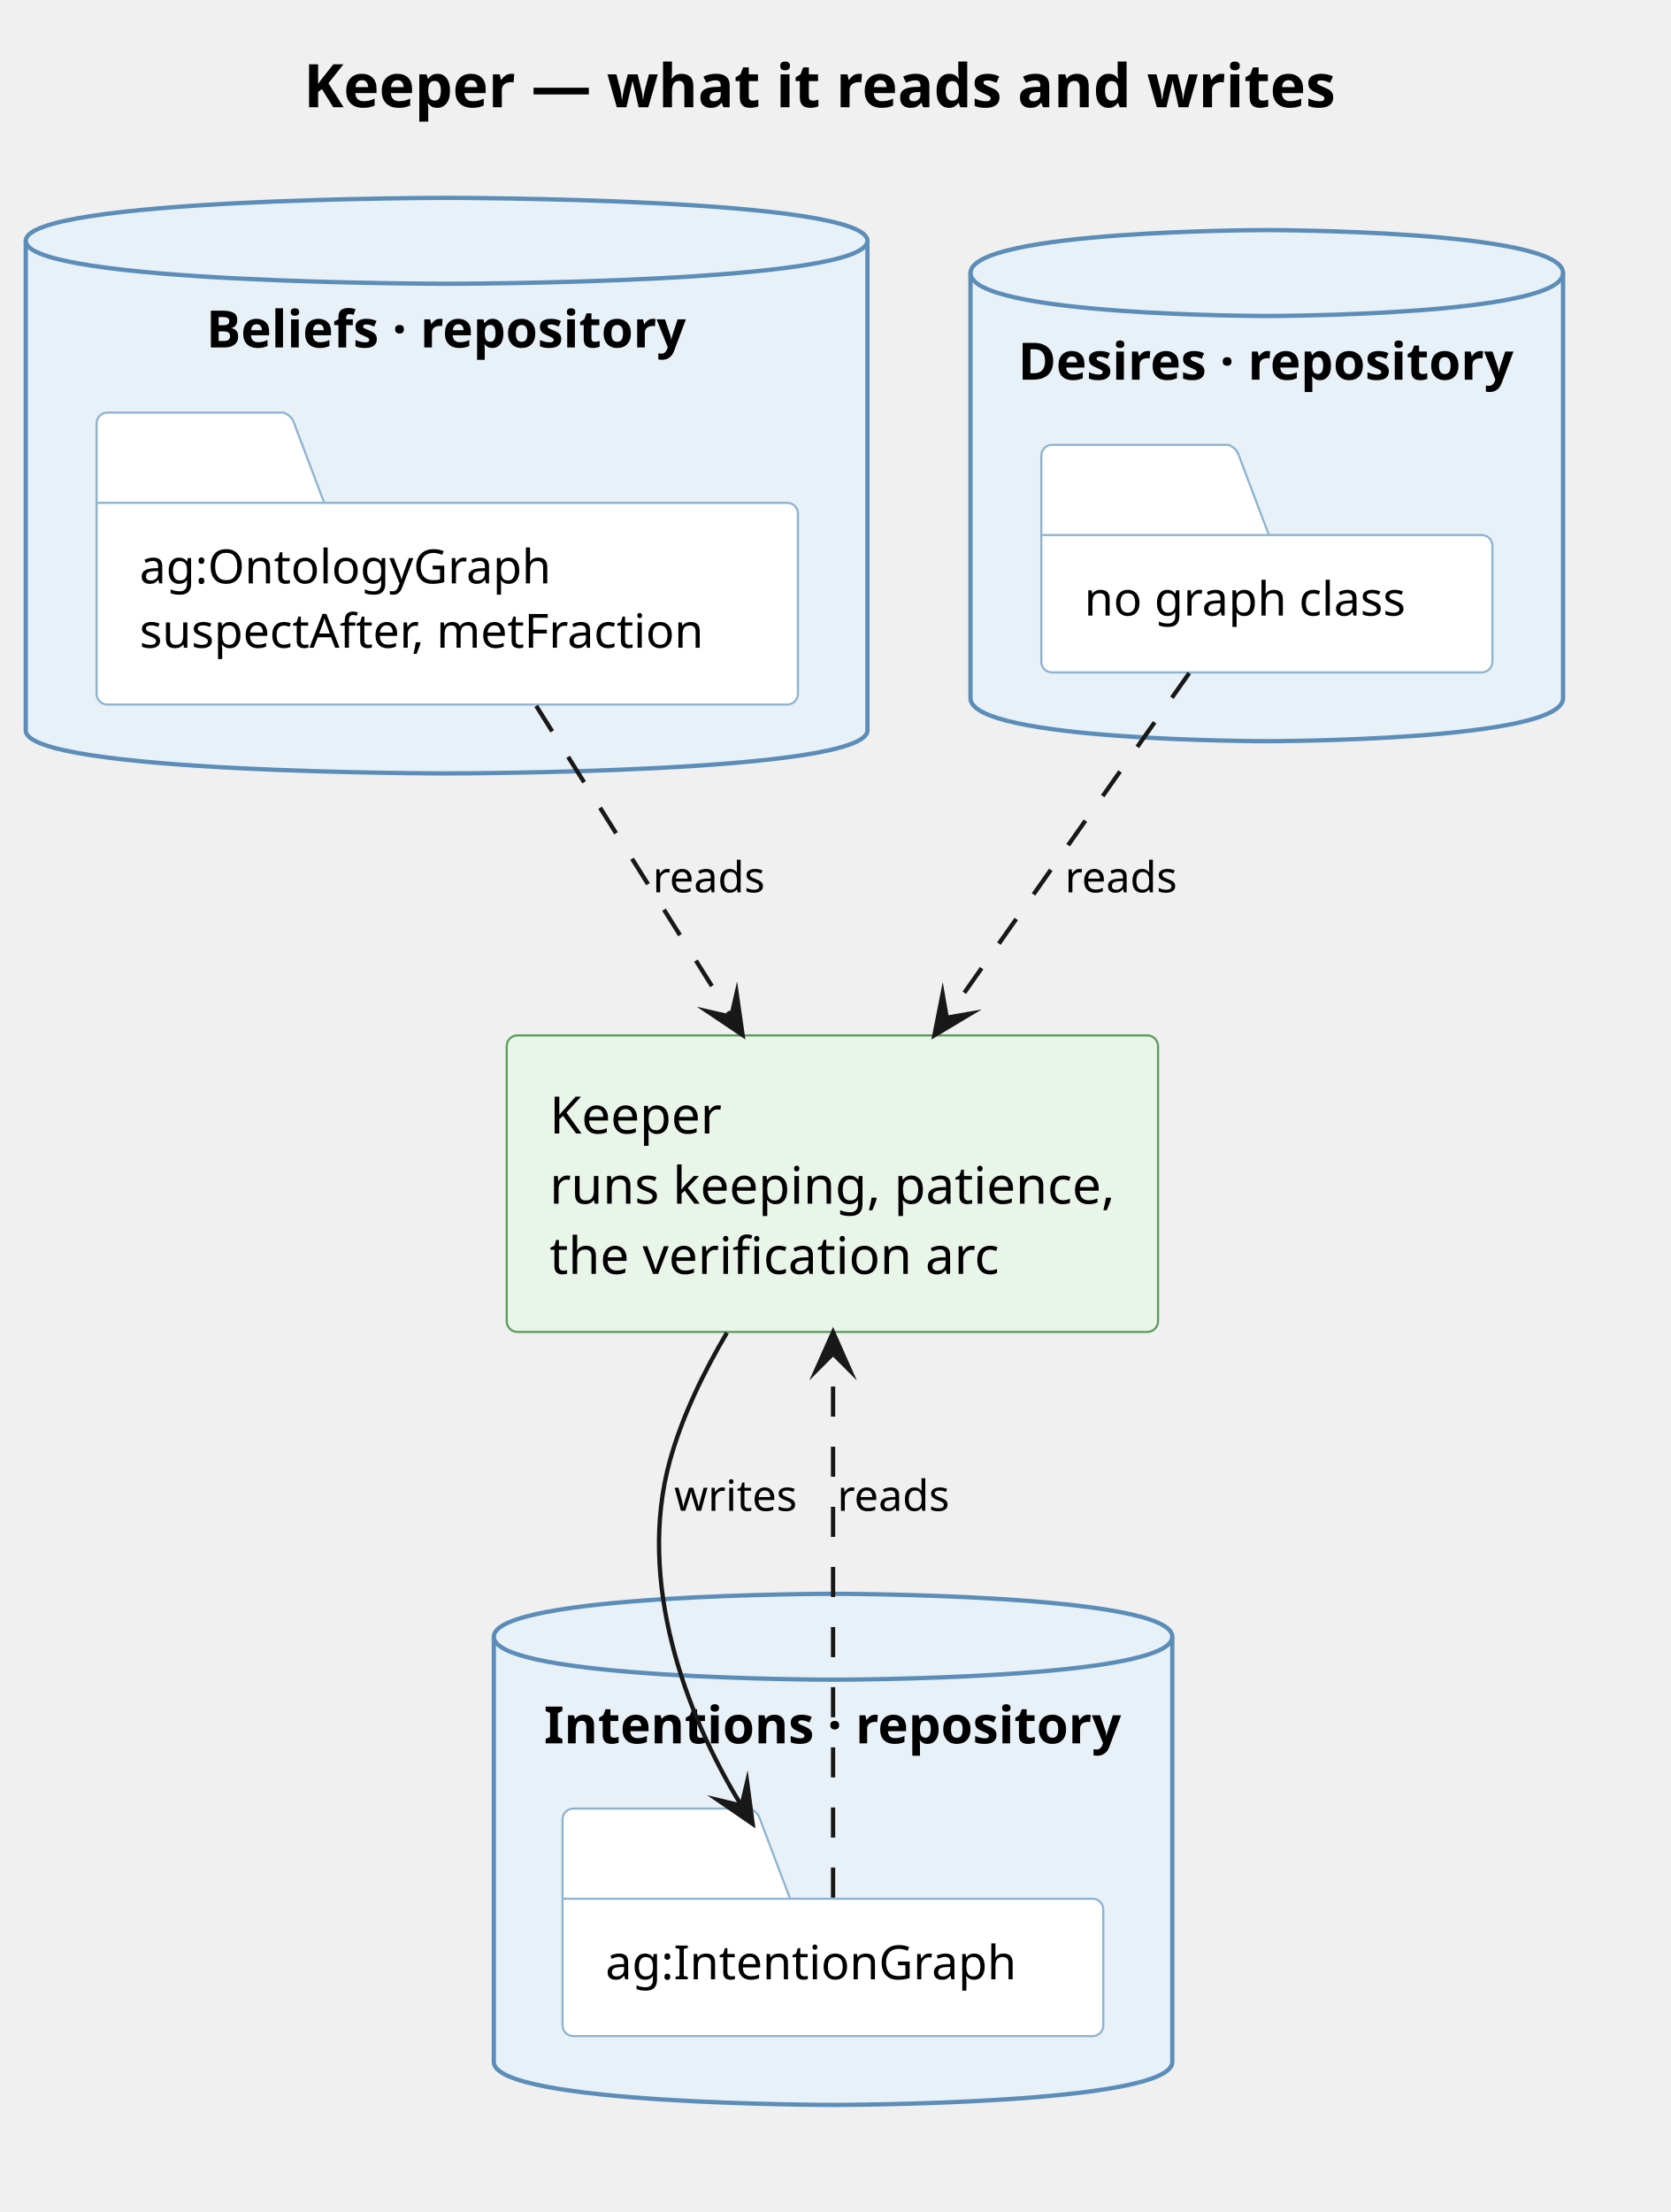
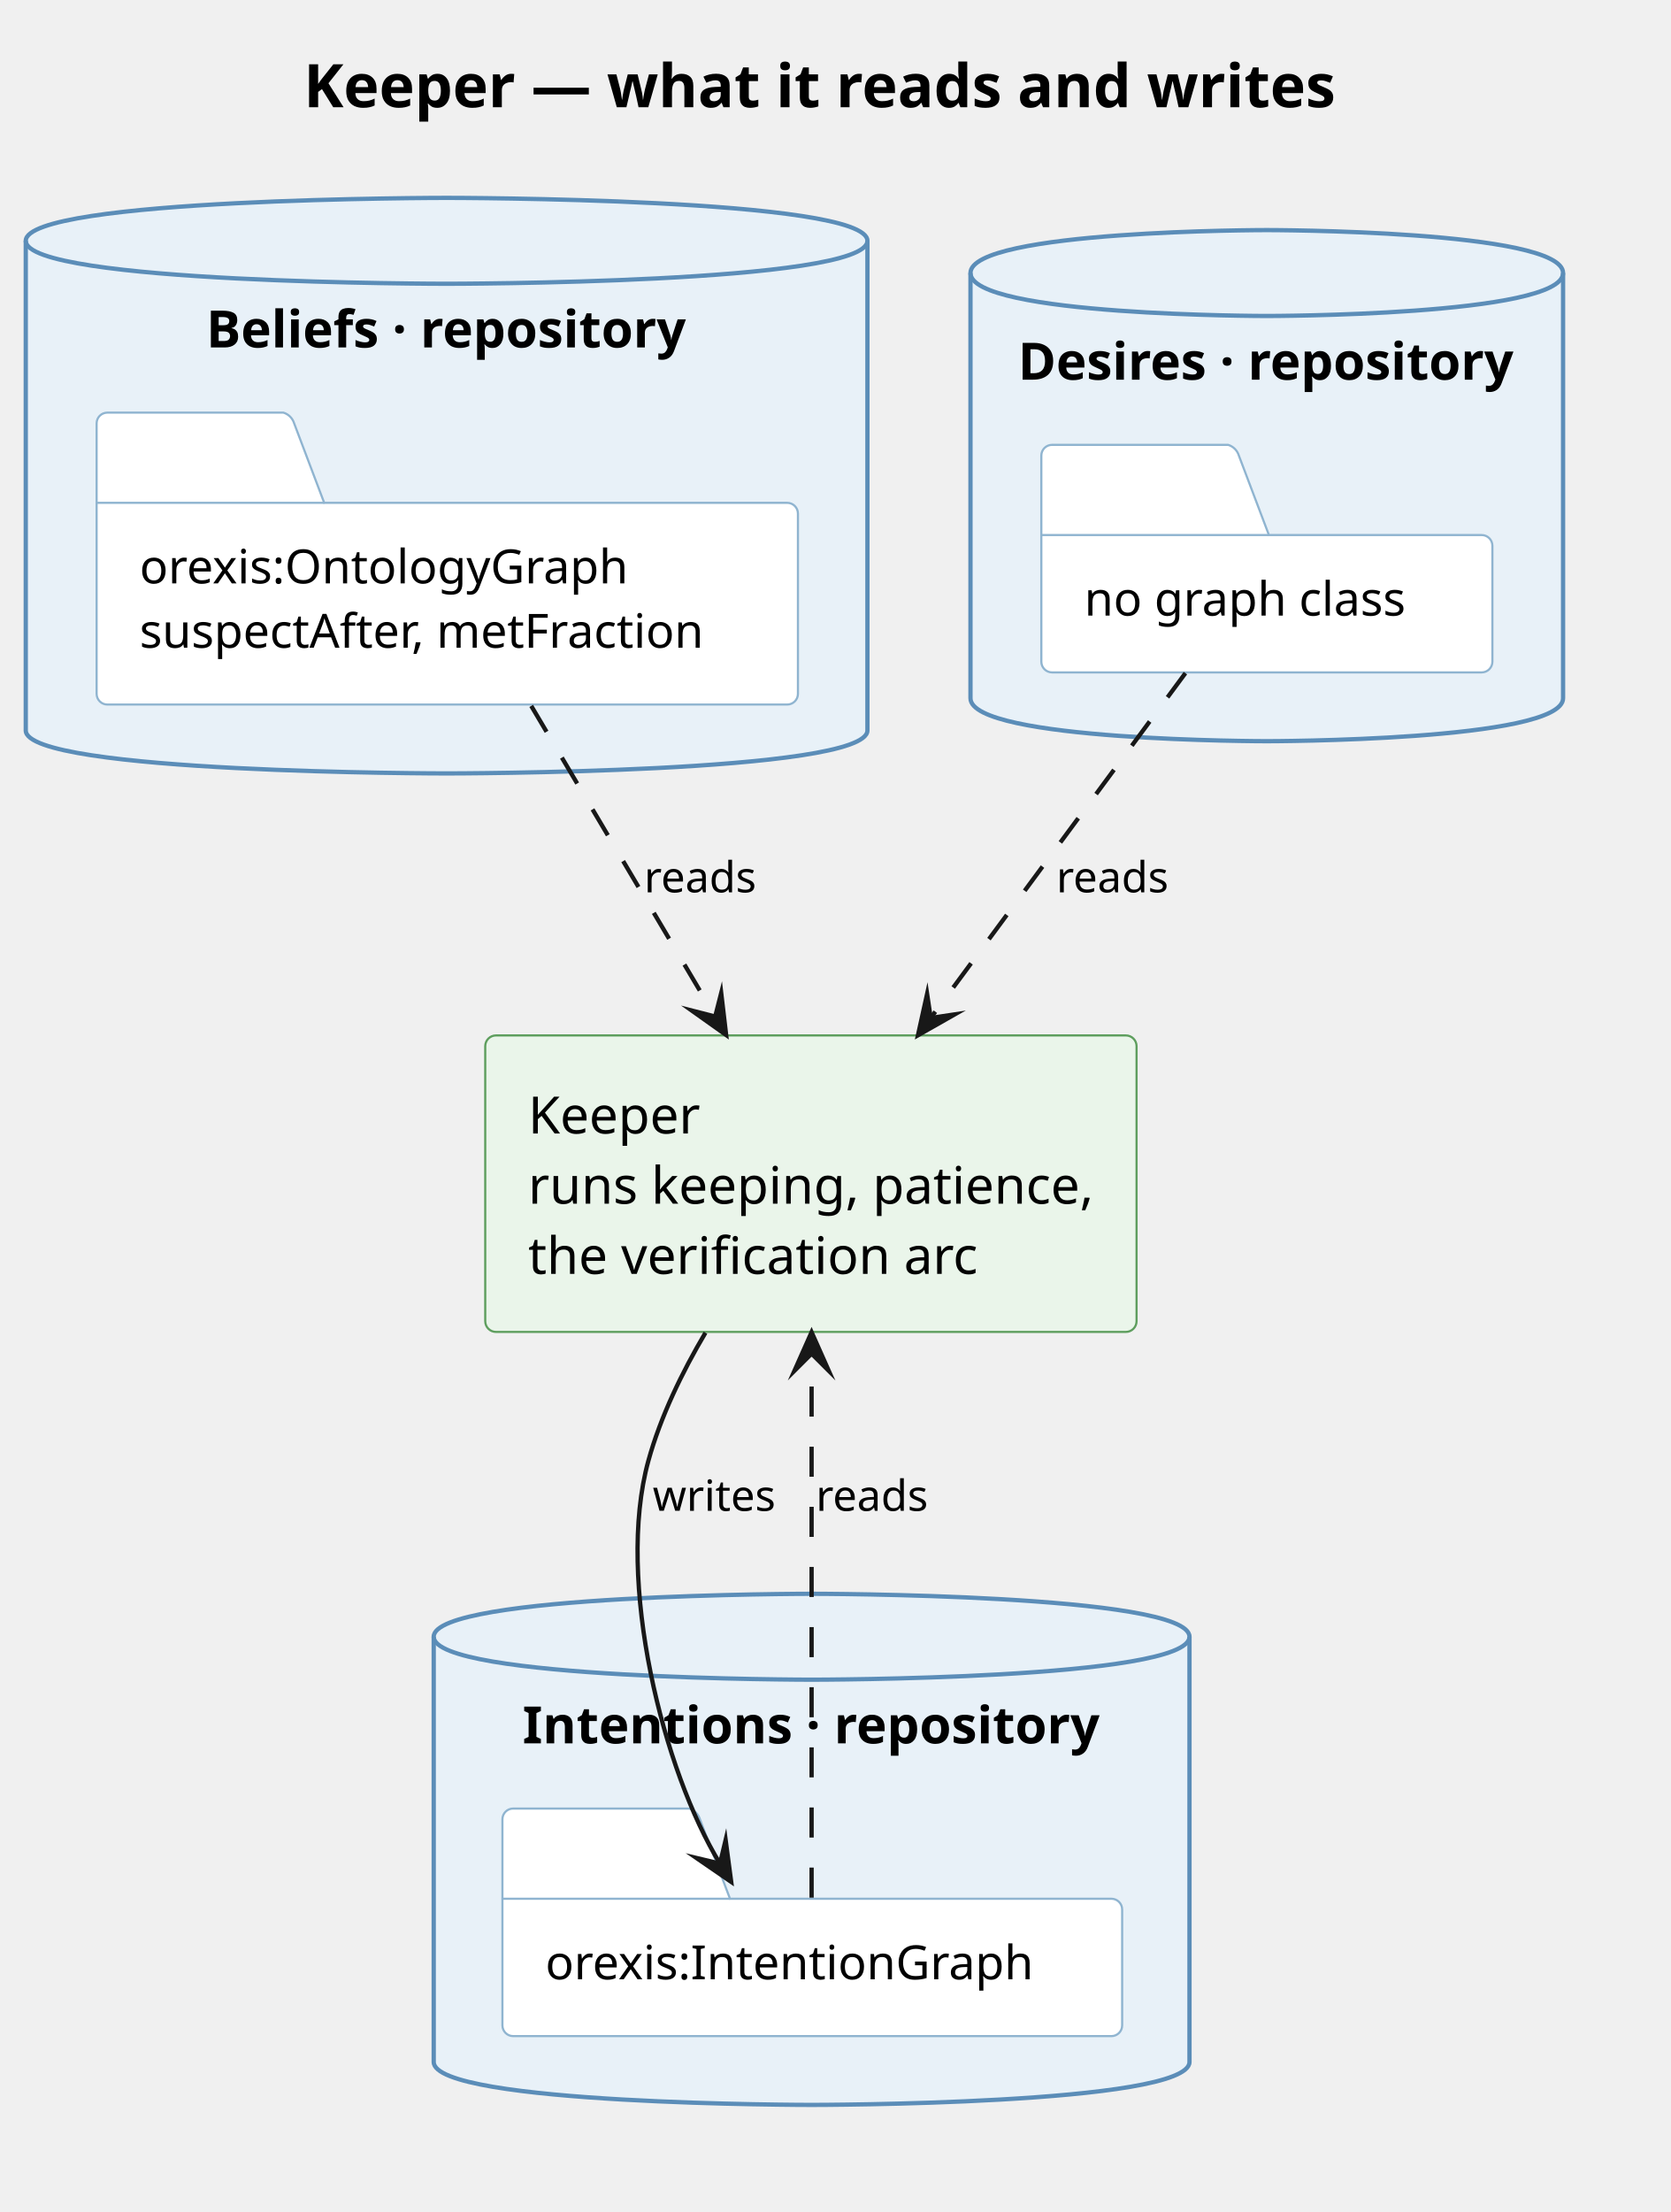
<svg xmlns="http://www.w3.org/2000/svg" version="1.1" data-diagram-type="DESCRIPTION" style="width:389px;height:515px;background:#FFFFFF;" width="389px" height="515px" viewBox="0 0 389 515" zoomAndPan="magnify" preserveAspectRatio="none" contentStyleType="text/css">
  <defs />
  <g font-family="sans-serif" lengthAdjust="spacing">
    <g class="title" data-source-line="1">
      <text x="70.712" y="24.966" fill="#000" font-size="14" textLength="240.575" font-weight="700">Keeper — what it reads and writes</text>
    </g>
    <g class="cluster" data-qualified-name="INT" id="ent0001" data-source-line="23">
-       <path d="M115,381.068 C115,371.068 194,371.068 194,371.068 C194,371.068 273,371.068 273,381.068 L273,480.068 C273,490.068 194,490.068 194,490.068 C194,490.068 115,490.068 115,480.068 L115,381.068" style="stroke:#5B8DB8;stroke-width:1;" fill="#E8F1F8" />
-       <path d="M115,381.068 C115,391.068 194,391.068 194,391.068 C194,391.068 273,391.068 273,381.068" style="stroke:#5B8DB8;stroke-width:1;" fill="none" />
-       <text x="126.68" y="405.896" fill="#000" font-size="12" textLength="134.641" font-weight="700">Intentions · repository</text>
+       <path d="M101,381.068 C101,371.068 189,371.068 189,371.068 C189,371.068 277,371.068 277,381.068 L277,480.068 C277,490.068 189,490.068 189,490.068 C189,490.068 101,490.068 101,480.068 L101,381.068" style="stroke:#5B8DB8;stroke-width:1;" fill="#E8F1F8" />
+       <path d="M101,381.068 C101,391.068 189,391.068 189,391.068 C189,391.068 277,391.068 277,381.068" style="stroke:#5B8DB8;stroke-width:1;" fill="none" />
+       <text x="121.68" y="405.896" fill="#000" font-size="12" textLength="134.641" font-weight="700">Intentions · repository</text>
    </g>
    <g class="cluster" data-qualified-name="BEL" id="ent0003" data-source-line="27">
      <path d="M6,56.068 C6,46.068 104,46.068 104,46.068 C104,46.068 202,46.068 202,56.068 L202,170.068 C202,180.068 104,180.068 104,180.068 C104,180.068 6,180.068 6,170.068 L6,56.068" style="stroke:#5B8DB8;stroke-width:1;" fill="#E8F1F8" />
      <path d="M6,56.068 C6,66.068 104,66.068 104,66.068 C104,66.068 202,66.068 202,56.068" style="stroke:#5B8DB8;stroke-width:1;" fill="none" />
      <text x="48.032" y="80.896" fill="#000" font-size="12" textLength="111.937" font-weight="700">Beliefs · repository</text>
    </g>
    <g class="cluster" data-qualified-name="DES" id="ent0005" data-source-line="31">
      <path d="M226,63.568 C226,53.568 295,53.568 295,53.568 C295,53.568 364,53.568 364,63.568 L364,162.568 C364,172.568 295,172.568 295,172.568 C295,172.568 226,172.568 226,162.568 L226,63.568" style="stroke:#5B8DB8;stroke-width:1;" fill="#E8F1F8" />
      <path d="M226,63.568 C226,73.568 295,73.568 295,73.568 C295,73.568 364,73.568 364,63.568" style="stroke:#5B8DB8;stroke-width:1;" fill="none" />
      <text x="237.07" y="88.396" fill="#000" font-size="12" textLength="115.861" font-weight="700">Desires · repository</text>
    </g>
    <g class="entity" data-qualified-name="INT.I" id="ent0002" data-source-line="24">
-       <path d="M133.5,421.068 L174.5,421.068 A3.75,3.75 0 0 1 177,423.568 L184,442.068 L254.43,442.068 A2.5,2.5 0 0 1 256.93,444.568 L256.93,471.55 A2.5,2.5 0 0 1 254.43,474.05 L133.5,474.05 A2.5,2.5 0 0 1 131,471.55 L131,423.568 A2.5,2.5 0 0 1 133.5,421.068" style="stroke:#8FB4D0;stroke-width:0.5;" fill="#FFF" />
-       <line x1="131" y1="442.068" x2="184" y2="442.068" style="stroke:#8FB4D0;stroke-width:0.5;" />
-       <text x="141" y="460.827" fill="#000" font-size="11" textLength="95.93">ag:IntentionGraph</text>
+       <path d="M119.5,421.068 L160.5,421.068 A3.75,3.75 0 0 1 163,423.568 L170,442.068 L258.822,442.068 A2.5,2.5 0 0 1 261.322,444.568 L261.322,471.55 A2.5,2.5 0 0 1 258.822,474.05 L119.5,474.05 A2.5,2.5 0 0 1 117,471.55 L117,423.568 A2.5,2.5 0 0 1 119.5,421.068" style="stroke:#8FB4D0;stroke-width:0.5;" fill="#FFF" />
+       <line x1="117" y1="442.068" x2="170" y2="442.068" style="stroke:#8FB4D0;stroke-width:0.5;" />
+       <text x="127" y="460.827" fill="#000" font-size="11" textLength="114.322">orexis:IntentionGraph</text>
    </g>
    <g class="entity" data-qualified-name="BEL.ON" id="ent0004" data-source-line="28">
      <path d="M25,96.068 L66,96.068 A3.75,3.75 0 0 1 68.5,98.568 L75.5,117.068 L183.319,117.068 A2.5,2.5 0 0 1 185.819,119.568 L185.819,161.532 A2.5,2.5 0 0 1 183.319,164.032 L25,164.032 A2.5,2.5 0 0 1 22.5,161.532 L22.5,98.568 A2.5,2.5 0 0 1 25,96.068" style="stroke:#8FB4D0;stroke-width:0.5;" fill="#FFF" />
      <line x1="22.5" y1="117.068" x2="75.5" y2="117.068" style="stroke:#8FB4D0;stroke-width:0.5;" />
-       <text x="32.5" y="135.827" fill="#000" font-size="11" textLength="96.051">ag:OntologyGraph</text>
+       <text x="32.5" y="135.827" fill="#000" font-size="11" textLength="114.443">orexis:OntologyGraph</text>
      <text x="32.5" y="150.809" fill="#000" font-size="11" textLength="133.319">suspectAfter, metFraction</text>
    </g>
    <g class="entity" data-qualified-name="DES.X" id="ent0006" data-source-line="32">
      <path d="M245,103.568 L286,103.568 A3.75,3.75 0 0 1 288.5,106.068 L295.5,124.568 L345.041,124.568 A2.5,2.5 0 0 1 347.541,127.068 L347.541,154.05 A2.5,2.5 0 0 1 345.041,156.55 L245,156.55 A2.5,2.5 0 0 1 242.5,154.05 L242.5,106.068 A2.5,2.5 0 0 1 245,103.568" style="stroke:#8FB4D0;stroke-width:0.5;" fill="#FFF" />
      <line x1="242.5" y1="124.568" x2="295.5" y2="124.568" style="stroke:#8FB4D0;stroke-width:0.5;" />
      <text x="252.5" y="143.327" fill="#000" font-size="11" textLength="75.041">no graph class</text>
    </g>
    <g class="entity" data-qualified-name="KE" id="ent0007" data-source-line="35">
-       <rect x="118" y="241.068" width="151.677" height="69.032" fill="#EAF5EA" style="stroke:#5E9E5E;stroke-width:0.5;" rx="2.5" ry="2.5" />
-       <text x="128" y="263.896" fill="#000" font-size="12" textLength="40.068">Keeper</text>
-       <text x="128" y="280.24" fill="#000" font-size="12" textLength="131.677">runs keeping, patience,</text>
-       <text x="128" y="296.584" fill="#000" font-size="12" textLength="104.941">the verification arc</text>
+       <rect x="113" y="241.068" width="151.677" height="69.032" fill="#EAF5EA" style="stroke:#5E9E5E;stroke-width:0.5;" rx="2.5" ry="2.5" />
+       <text x="123" y="263.896" fill="#000" font-size="12" textLength="40.068">Keeper</text>
+       <text x="123" y="280.24" fill="#000" font-size="12" textLength="131.677">runs keeping, patience,</text>
+       <text x="123" y="296.584" fill="#000" font-size="12" textLength="104.941">the verification arc</text>
    </g>
    <g class="link" data-entity-1="ent0002" data-entity-2="ent0007" id="lnk8" data-source-line="38" data-link-type="dependency">
-       <path d="M194,441.818 C194,412.258 194,347.668 194,315.158" style="stroke:#181818;stroke-width:1;stroke-dasharray:7,7;" fill="none" id="I-to-KE" />
-       <polygon points="194,310.158,190,319.158,194,315.158,198,319.158,194,310.158" fill="#181818" style="stroke:#181818;stroke-width:1;stroke-linejoin:miter;stroke-miterlimit:10;" />
-       <text x="195" y="351.758" fill="#000" font-size="10" textLength="26.32">reads</text>
+       <path d="M189,441.818 C189,412.258 189,347.668 189,315.158" style="stroke:#181818;stroke-width:1;stroke-dasharray:7,7;" fill="none" id="I-to-KE" />
+       <polygon points="189,310.158,185,319.158,189,315.158,193,319.158,189,310.158" fill="#181818" style="stroke:#181818;stroke-width:1;stroke-linejoin:miter;stroke-miterlimit:10;" />
+       <text x="190" y="351.758" fill="#000" font-size="10" textLength="26.32">reads</text>
    </g>
    <g class="link" data-entity-1="ent0007" data-entity-2="ent0002" id="lnk11" data-source-line="41" data-link-type="dependency">
-       <path d="M169.28,310.288 C163.83,319.498 158.84,329.788 156,340.068 C148.26,368.068 159.555,399.023 172.665,420.383" style="stroke:#181818;stroke-width:1;" fill="none" id="KE-to-I" />
-       <polygon points="175.28,424.645,173.981,414.882,172.665,420.383,167.163,419.067,175.28,424.645" fill="#181818" style="stroke:#181818;stroke-width:1;stroke-linejoin:miter;stroke-miterlimit:10;" />
-       <text x="157" y="351.758" fill="#000" font-size="10" textLength="28.61">writes</text>
+       <path d="M164.28,310.288 C158.83,319.498 153.84,329.788 151,340.068 C143.26,368.068 154.555,412.523 167.665,433.883" style="stroke:#181818;stroke-width:1;" fill="none" id="KE-to-I" />
+       <polygon points="170.28,438.145,168.981,428.382,167.665,433.883,162.163,432.567,170.28,438.145" fill="#181818" style="stroke:#181818;stroke-width:1;stroke-linejoin:miter;stroke-miterlimit:10;" />
+       <text x="152" y="351.758" fill="#000" font-size="10" textLength="28.61">writes</text>
    </g>
    <g class="link" data-entity-1="ent0004" data-entity-2="ent0007" id="lnk9" data-source-line="39" data-link-type="dependency">
-       <path d="M124.87,164.348 C139.31,187.368 155.793,213.652 170.273,236.732" style="stroke:#181818;stroke-width:1;stroke-dasharray:7,7;" fill="none" id="ON-to-KE" />
-       <polygon points="172.93,240.968,171.535,231.218,170.273,236.732,164.759,235.47,172.93,240.968" fill="#181818" style="stroke:#181818;stroke-width:1;stroke-linejoin:miter;stroke-miterlimit:10;" />
-       <text x="152" y="207.758" fill="#000" font-size="10" textLength="26.32">reads</text>
+       <path d="M123.71,164.348 C137.35,187.368 152.871,213.587 166.551,236.667" style="stroke:#181818;stroke-width:1;stroke-dasharray:7,7;" fill="none" id="ON-to-KE" />
+       <polygon points="169.1,240.968,167.952,231.186,166.551,236.667,161.07,235.265,169.1,240.968" fill="#181818" style="stroke:#181818;stroke-width:1;stroke-linejoin:miter;stroke-miterlimit:10;" />
+       <text x="150" y="207.758" fill="#000" font-size="10" textLength="26.32">reads</text>
    </g>
    <g class="link" data-entity-1="ent0006" data-entity-2="ent0007" id="lnk10" data-source-line="40" data-link-type="dependency">
-       <path d="M276.94,156.718 C260.37,180.258 238.608,211.19 220.478,236.94" style="stroke:#181818;stroke-width:1;stroke-dasharray:7,7;" fill="none" id="X-to-KE" />
-       <polygon points="217.6,241.028,226.052,235.972,220.478,236.94,219.511,231.366,217.6,241.028" fill="#181818" style="stroke:#181818;stroke-width:1;stroke-linejoin:miter;stroke-miterlimit:10;" />
-       <text x="248" y="207.758" fill="#000" font-size="10" textLength="26.32">reads</text>
+       <path d="M276.05,156.718 C258.66,180.258 235.761,211.256 216.741,237.006" style="stroke:#181818;stroke-width:1;stroke-dasharray:7,7;" fill="none" id="X-to-KE" />
+       <polygon points="213.77,241.028,222.335,236.165,216.741,237.006,215.9,231.412,213.77,241.028" fill="#181818" style="stroke:#181818;stroke-width:1;stroke-linejoin:miter;stroke-miterlimit:10;" />
+       <text x="246" y="207.758" fill="#000" font-size="10" textLength="26.32">reads</text>
    </g>
  </g>
</svg>
